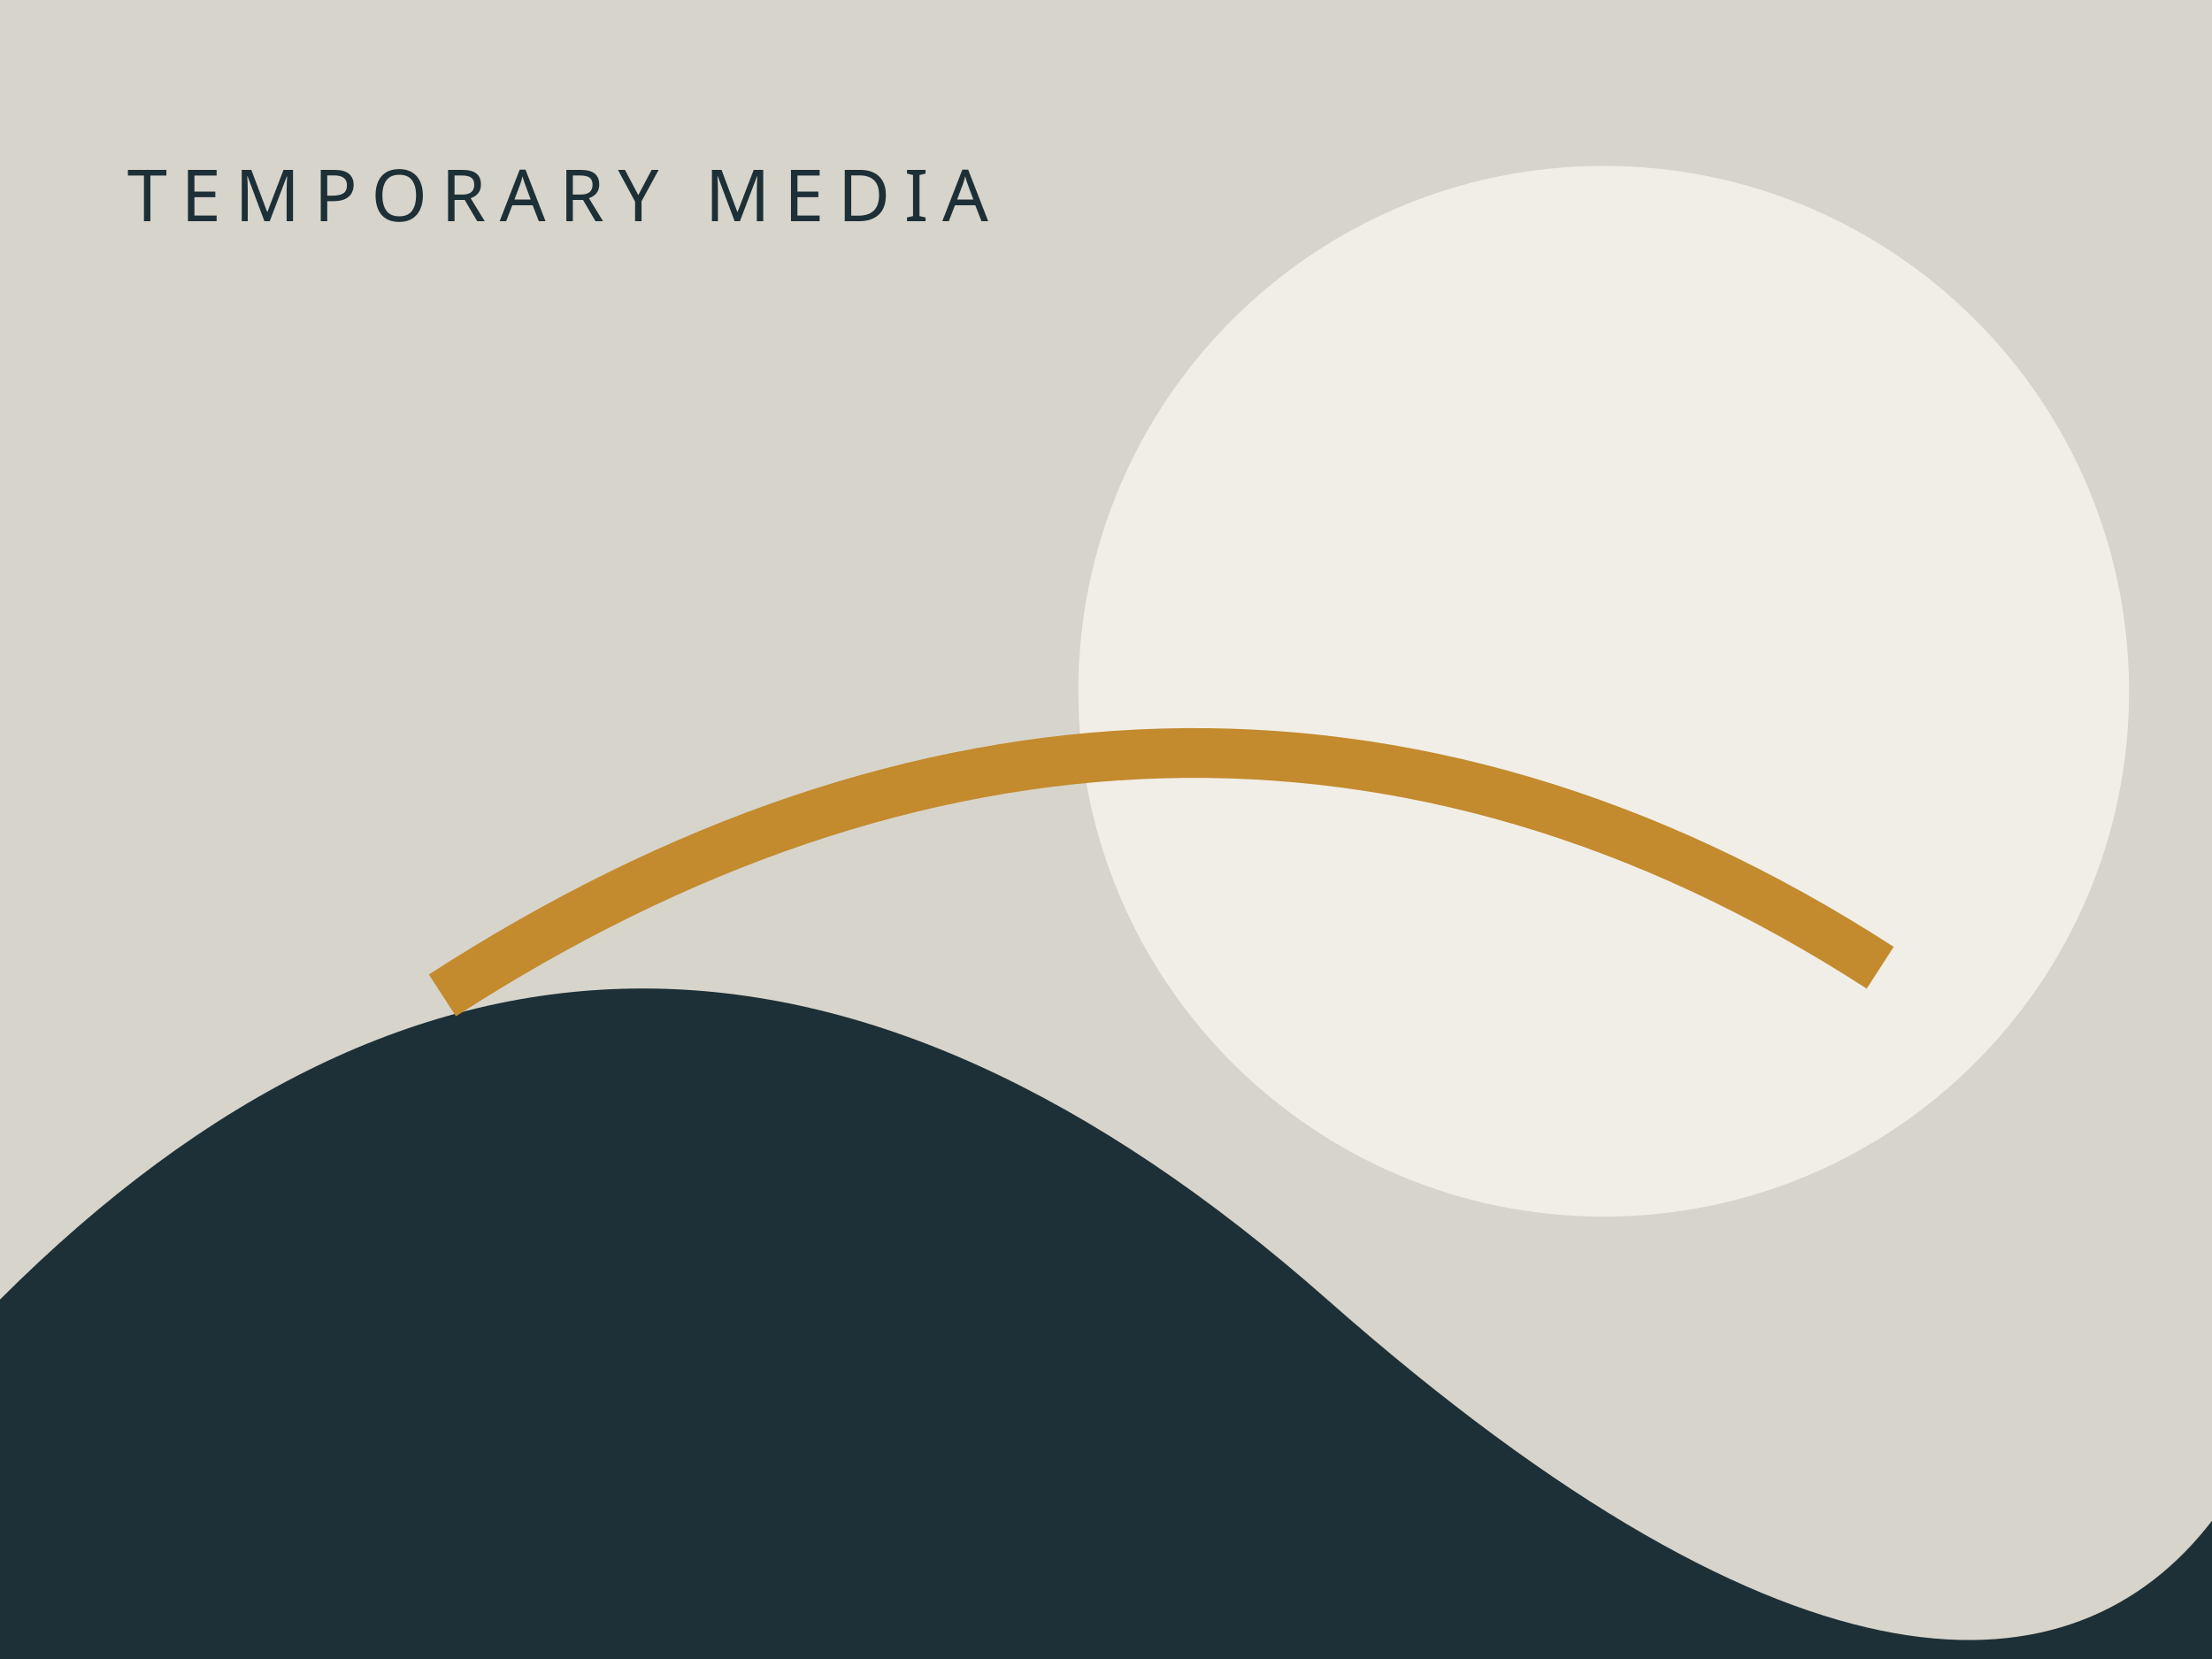
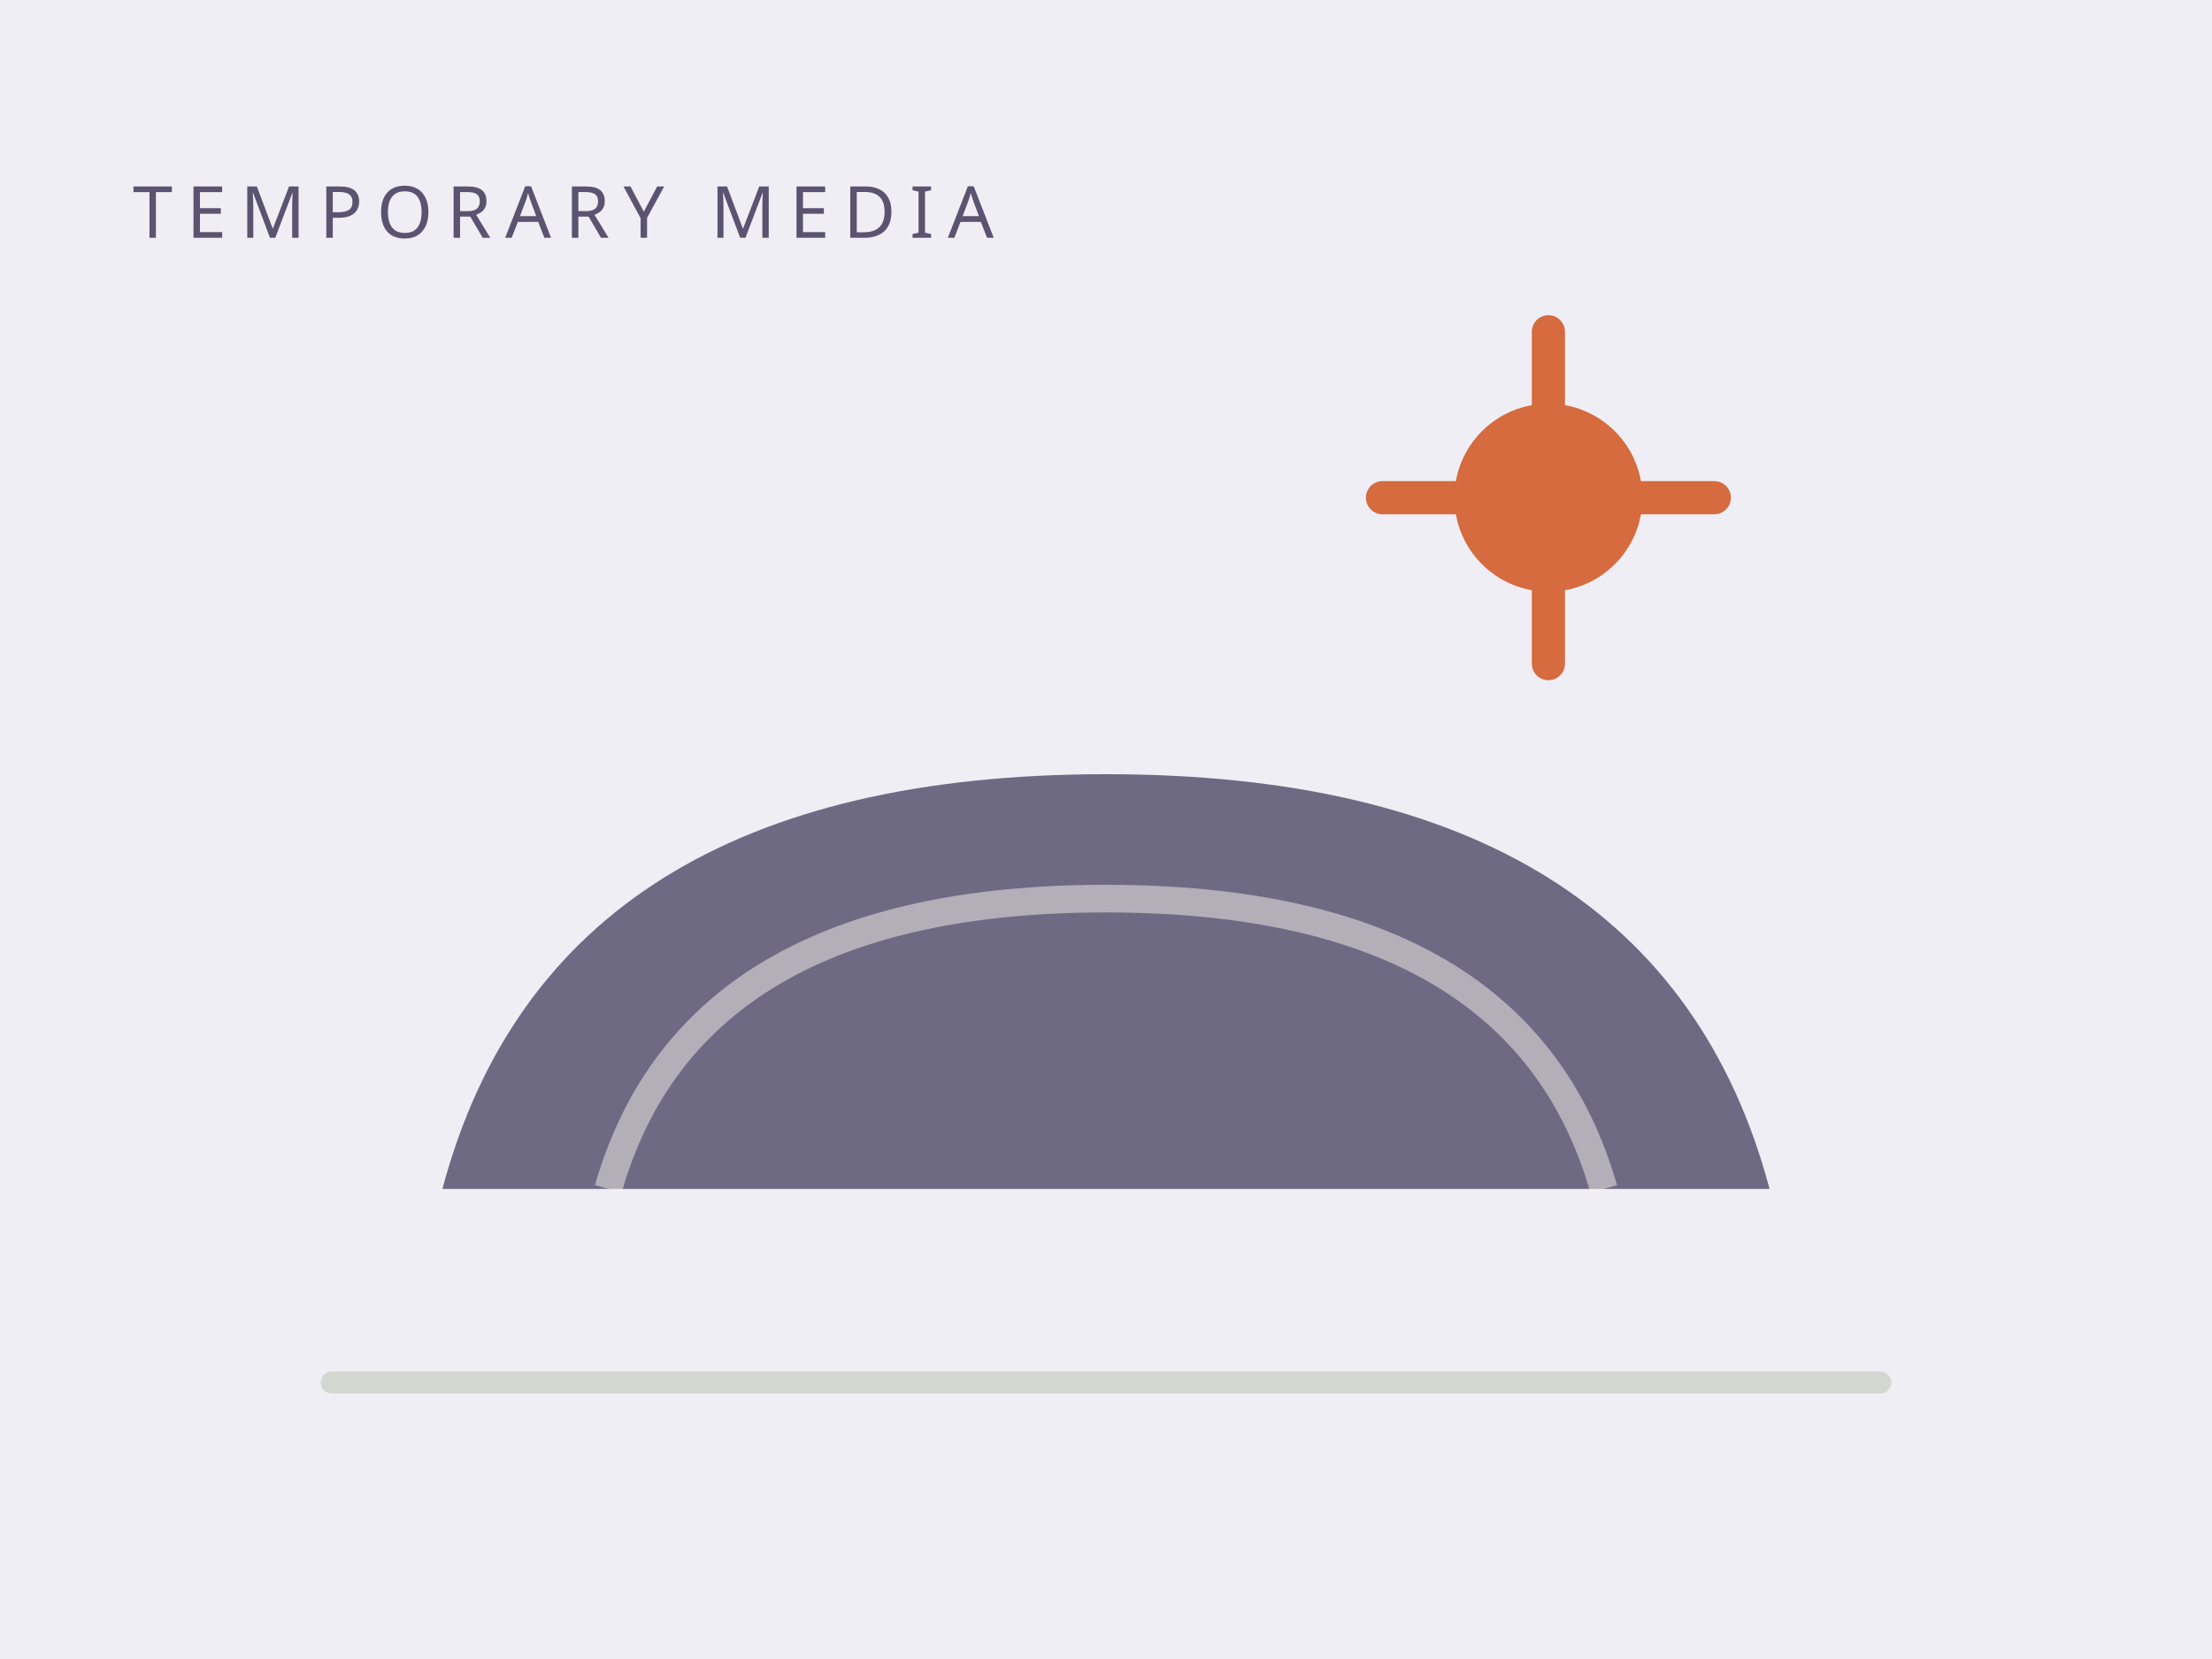
- <svg xmlns="http://www.w3.org/2000/svg" viewBox="0 0 800 600">
-   <rect width="800" height="600" fill="#d7d4cb" />
-   <circle cx="580" cy="250" r="190" fill="#f1eee7" />
-   <path d="M0 470c150-150 310-150 480 0s270 145 320 80v50H0Z" fill="#1d3037" />
-   <path d="M160 360c170-110 350-120 520-10" fill="none" stroke="#c38a2e" stroke-width="18" />
-   <text x="46" y="80" fill="#1d3037" font-family="sans-serif" font-size="26" letter-spacing="5">TEMPORARY MEDIA</text>
+ <svg xmlns="http://www.w3.org/2000/svg" viewBox="0 0 800 600" role="img">
+   <rect width="800" height="600" fill="#f0eef5" />
+   <path d="M160 430q40-150 240-150t240 150z" fill="#6f6a83" />
+   <path d="M220 430q30-105 180-105t180 105" fill="none" stroke="#f5f3ee" stroke-width="10" opacity=".5" />
+   <circle cx="560" cy="180" r="34" fill="#d56b3e" />
+   <path d="M560 120v120M500 180h120" stroke="#d56b3e" stroke-width="12" stroke-linecap="round" />
+   <path d="M120 500h560" stroke="#d4d7d0" stroke-width="8" stroke-linecap="round" />
+   <text x="48" y="86" fill="#5b5470" font-family="sans-serif" font-size="26" letter-spacing="5">TEMPORARY MEDIA</text>
</svg>
